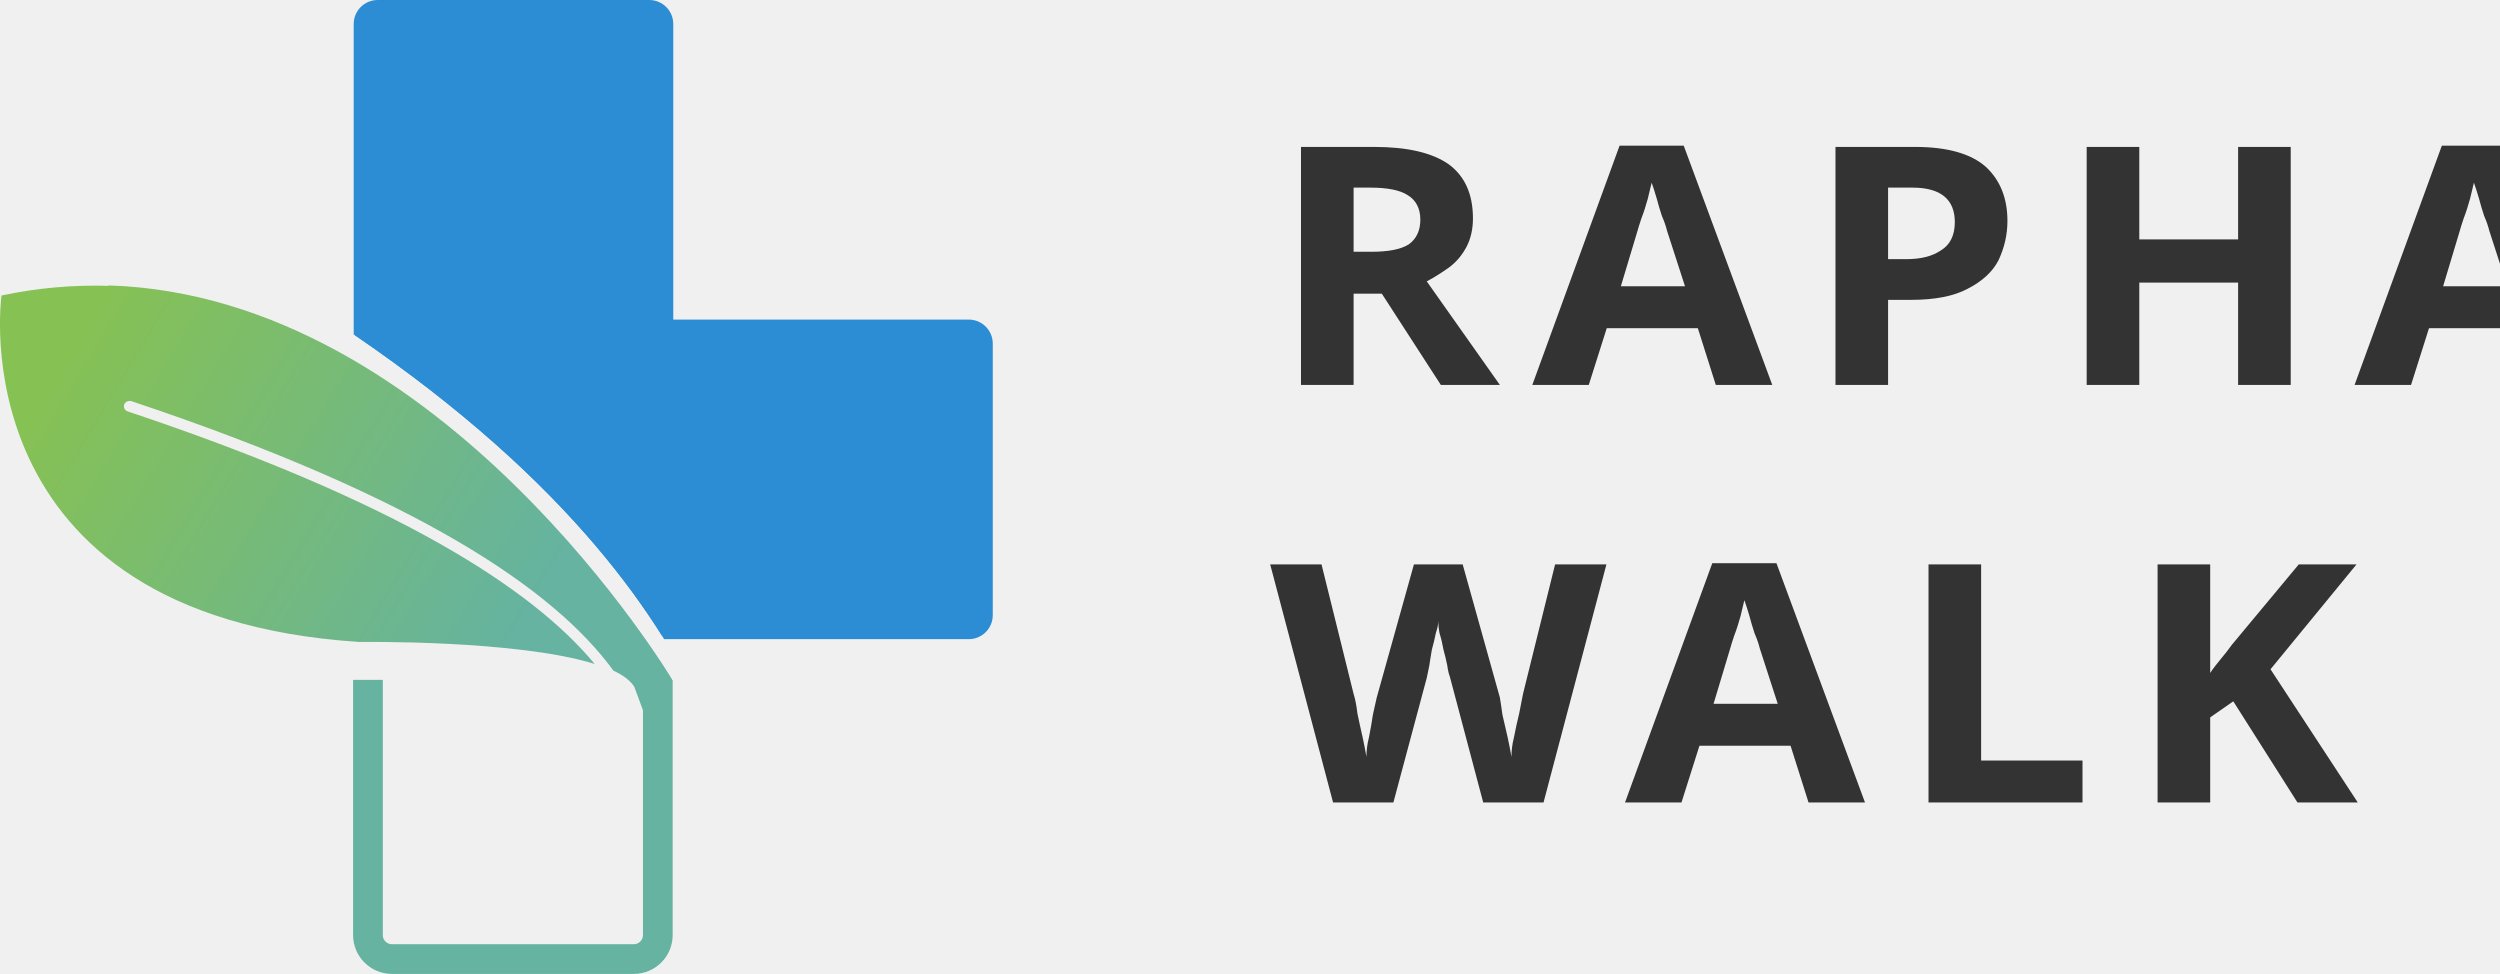
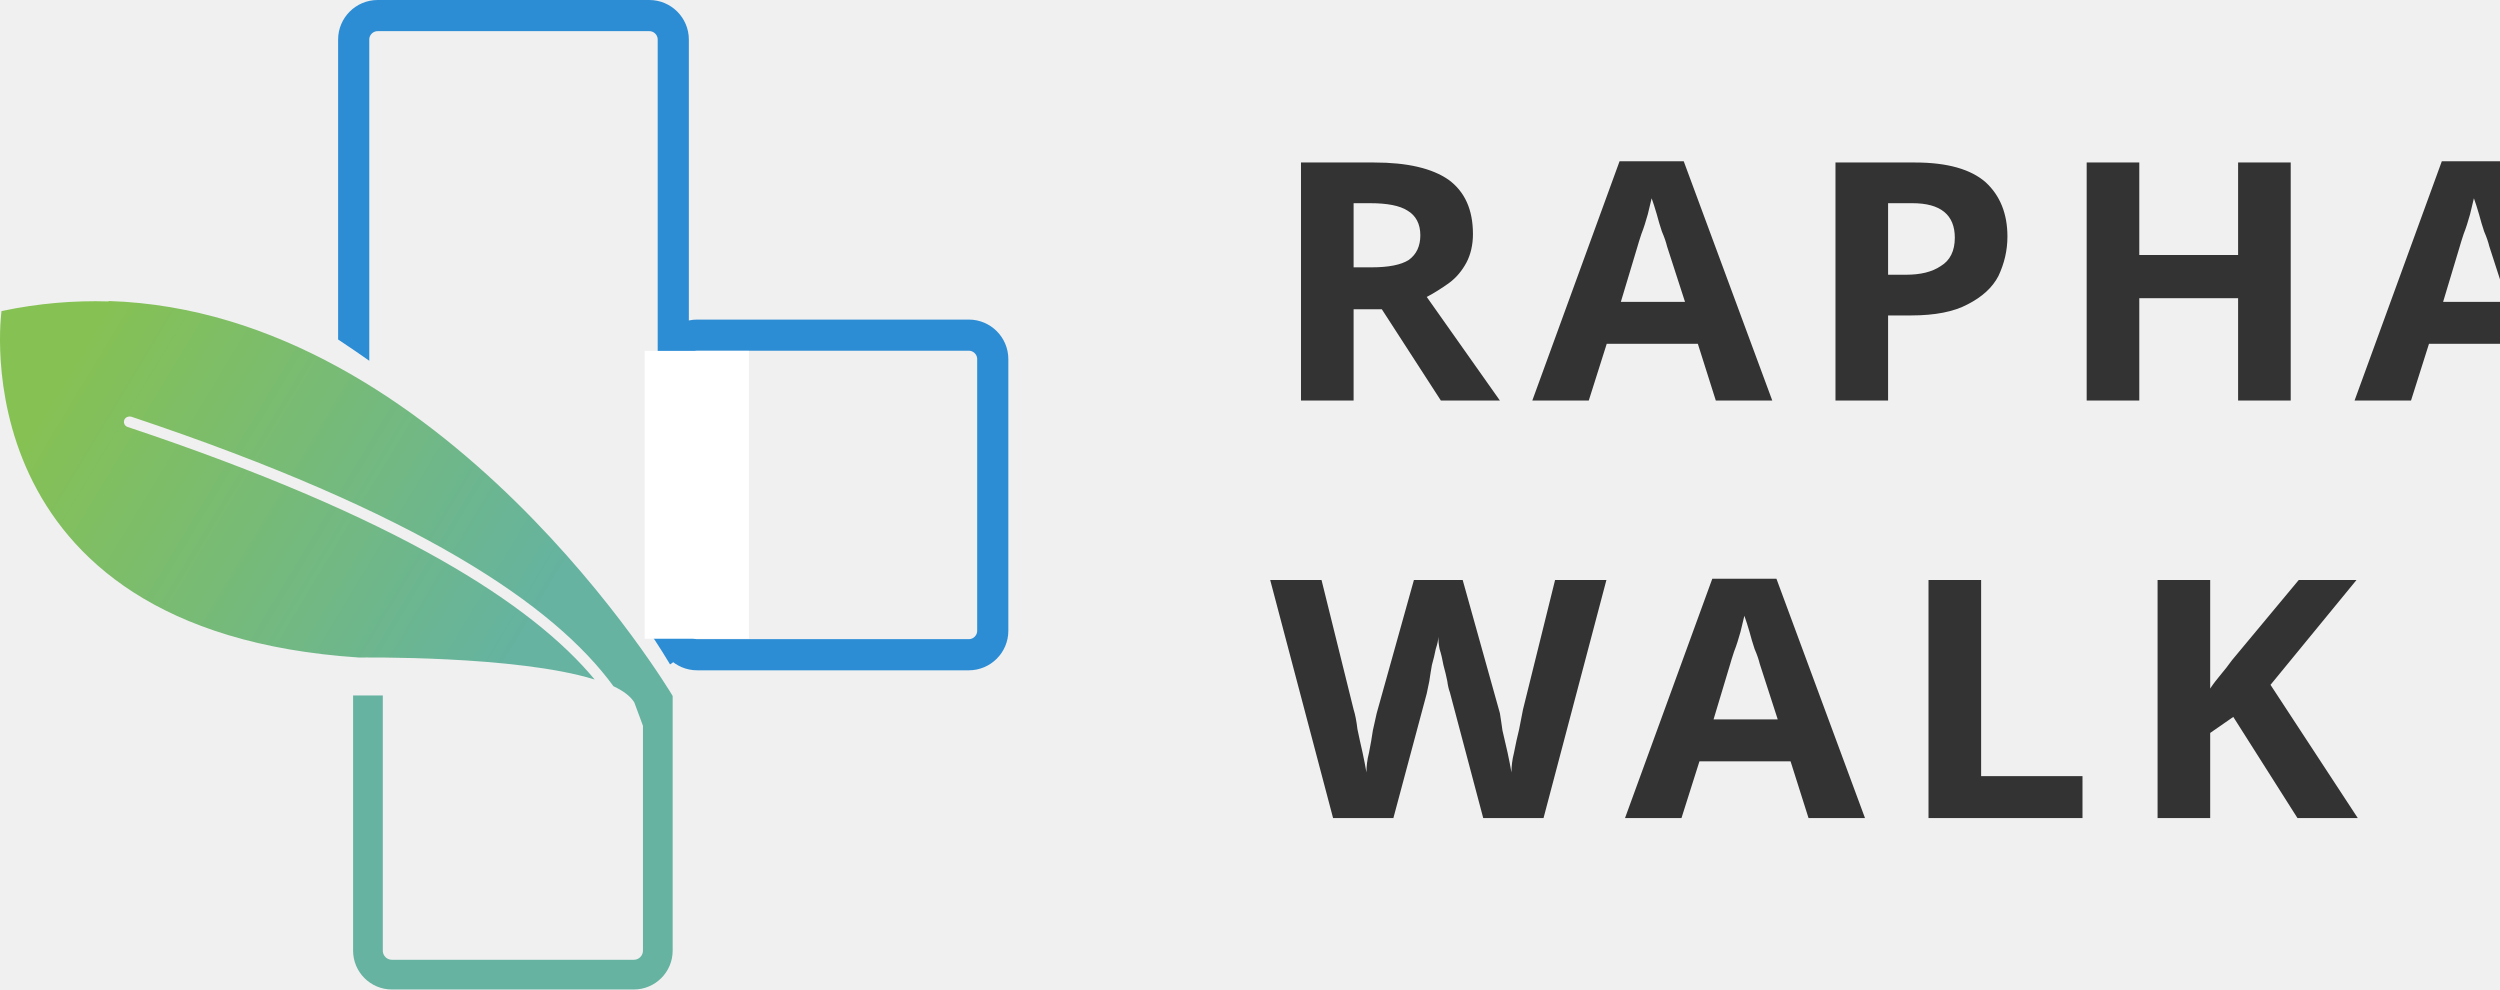
- <svg xmlns="http://www.w3.org/2000/svg" xmlns:xlink="http://www.w3.org/1999/xlink" id="svg8" version="1.1" viewBox="0 0 31.049 12.095" height="45.715" width="117.352">
+ <svg xmlns="http://www.w3.org/2000/svg" xmlns:xlink="http://www.w3.org/1999/xlink" width="117.352" height="46.447" viewBox="0 0 31.049 12.289" version="1.1" id="svg8">
  <defs id="defs2">
-     <clipPath id="clipPath8664-1-1" clipPathUnits="userSpaceOnUse">
-       <path id="path8666-3-3" d="m -384.701,-1355.905 c -0.539,-0.239 -0.06,-3.626 -6.455,-7.367 v -5.028 l 9.027,0.935 5.122,5.496 -2.011,5.963 z" style="fill:none;stroke:#000000;stroke-width:0.265px;stroke-linecap:butt;stroke-linejoin:miter;stroke-opacity:1" />
+     <clipPath clipPathUnits="userSpaceOnUse" id="clipPath8664-1-1">
+       <path style="fill:none;stroke:#000000;stroke-width:0.265px;stroke-linecap:butt;stroke-linejoin:miter;stroke-opacity:1" d="m -384.701,-1355.905 c -0.539,-0.239 -0.06,-3.626 -6.455,-7.367 v -5.028 l 9.027,0.935 5.122,5.496 -2.011,5.963 z" id="path8666-3-3" />
    </clipPath>
-     <clipPath id="clipPath8646-6-7" clipPathUnits="userSpaceOnUse">
-       <rect transform="rotate(90)" rx="0.298" ry="0.298" y="383.686" x="-1358.124" height="7.947" width="3.957" id="rect8648-8-9" style="opacity:1;fill:none;fill-opacity:1;stroke:#2c8dd5;stroke-width:0.387;stroke-linecap:round;stroke-linejoin:round;stroke-miterlimit:4;stroke-dasharray:none;stroke-dashoffset:0;stroke-opacity:1;paint-order:markers stroke fill" />
+     <clipPath clipPathUnits="userSpaceOnUse" id="clipPath8646-6-7">
+       <rect style="opacity:1;fill:none;fill-opacity:1;stroke:#2c8dd5;stroke-width:0.387;stroke-linecap:round;stroke-linejoin:round;stroke-miterlimit:4;stroke-dasharray:none;stroke-dashoffset:0;stroke-opacity:1;paint-order:markers stroke fill" id="rect8648-8-9" width="3.957" height="7.947" x="-1358.124" y="383.686" ry="0.298" rx="0.298" transform="rotate(90)" />
    </clipPath>
-     <linearGradient y2="-1326.921" x2="-391.81" y1="-1323.553" x1="-386.217" gradientTransform="translate(-1.424844,-35.40733)" gradientUnits="userSpaceOnUse" id="linearGradient8797" xlink:href="#linearGradient8588" />
+     <linearGradient xlink:href="#linearGradient8588" id="linearGradient8797" gradientUnits="userSpaceOnUse" gradientTransform="translate(-1.424844,-35.40733)" x1="-386.217" y1="-1323.553" x2="-391.81" y2="-1326.921" />
    <linearGradient id="linearGradient8588">
-       <stop id="stop8584" offset="0" style="stop-color:#65b3a0;stop-opacity:1" />
-       <stop id="stop8586" offset="1" style="stop-color:#86c154;stop-opacity:1" />
+       <stop style="stop-color:#65b3a0;stop-opacity:1" offset="0" id="stop8584" />
+       <stop style="stop-color:#86c154;stop-opacity:1" offset="1" id="stop8586" />
    </linearGradient>
  </defs>
-   <g transform="translate(-122.0586,994.1668)" id="layer1">
-     <g transform="translate(109.0661,36.84952)" id="g8808">
-       <g transform="translate(407.1822,335.5516)" id="g8673-3-2">
-         <g clip-path="url(#clipPath8664-1-1)" id="g8654-2-8">
-           <rect style="opacity:1;fill:#2c8dd5;fill-opacity:1;stroke:none;stroke-width:0.387;stroke-linecap:round;stroke-linejoin:round;stroke-miterlimit:4;stroke-dasharray:none;stroke-dashoffset:0;stroke-opacity:1;paint-order:markers stroke fill" id="rect8596-0-0" width="3.969" height="7.938" x="-389.797" y="-1366.568" ry="0.298" rx="0.298" />
-           <rect rx="0.298" ry="0.298" y="381.86" x="-1362.599" height="7.938" width="3.969" id="rect8598-2-3" style="opacity:1;fill:#2c8dd5;fill-opacity:1;stroke:none;stroke-width:0.387;stroke-linecap:round;stroke-linejoin:round;stroke-miterlimit:4;stroke-dasharray:none;stroke-dashoffset:0;stroke-opacity:1;paint-order:markers stroke fill" transform="rotate(90)" />
+   <g id="layer1" transform="translate(-122.0586,994.3604)">
+     <g id="g8808" transform="translate(109.0661,36.84952)">
+       <g id="g871">
+         <text transform="scale(1.020021,0.9803723)" id="text8736-6" y="-1046.783" x="28.204" style="font-style:normal;font-variant:normal;font-weight:bold;font-stretch:normal;font-size:4.233px;line-height:1.25;font-family:Candara;-inkscape-font-specification:'Candara Bold';font-variant-ligatures:normal;font-variant-caps:normal;font-variant-numeric:normal;font-feature-settings:normal;text-align:start;letter-spacing:0.397px;word-spacing:0px;writing-mode:lr-tb;text-anchor:start;fill:#333333;fill-opacity:1;stroke:none;stroke-width:0.265;stroke-miterlimit:4;stroke-dasharray:none;stroke-opacity:1" xml:space="preserve">
+           <tspan style="font-style:normal;font-variant:normal;font-weight:bold;font-stretch:normal;font-size:4.233px;font-family:Candara;-inkscape-font-specification:'Candara Bold';font-variant-ligatures:normal;font-variant-caps:normal;font-variant-numeric:normal;font-feature-settings:normal;text-align:start;letter-spacing:0.397px;writing-mode:lr-tb;text-anchor:start;fill:#333333;fill-opacity:1;stroke:none;stroke-width:0.265;stroke-miterlimit:4;stroke-dasharray:none;stroke-opacity:1" y="-1046.783" x="28.204" id="tspan8732-3">RAPHA </tspan>
+           <tspan id="tspan8734-9" style="font-style:normal;font-variant:normal;font-weight:bold;font-stretch:normal;font-size:4.233px;font-family:Candara;-inkscape-font-specification:'Candara Bold';font-variant-ligatures:normal;font-variant-caps:normal;font-variant-numeric:normal;font-feature-settings:normal;text-align:start;letter-spacing:0.397px;writing-mode:lr-tb;text-anchor:start;fill:#333333;fill-opacity:1;stroke:none;stroke-width:0.265;stroke-miterlimit:4;stroke-dasharray:none;stroke-opacity:1" y="-1041.492" x="28.204">WALK</tspan>
+         </text>
+         <g id="g858">
+           <g id="g8673-3-2" transform="translate(407.1822,335.5516)">
+             <g id="g8654-2-8" clip-path="url(#clipPath8664-1-1)">
+               <rect rx="0.298" ry="0.298" y="-1366.568" x="-389.797" height="7.938" width="3.969" id="rect8596-0-0" style="opacity:1;fill:none;fill-opacity:1;stroke:#2c8dd5;stroke-width:0.387;stroke-linecap:round;stroke-linejoin:round;stroke-miterlimit:4;stroke-dasharray:none;stroke-dashoffset:0;stroke-opacity:1;paint-order:markers stroke fill" />
+               <rect transform="rotate(90)" style="opacity:1;fill:none;fill-opacity:1;stroke:#2c8dd5;stroke-width:0.387;stroke-linecap:round;stroke-linejoin:round;stroke-miterlimit:4;stroke-dasharray:none;stroke-dashoffset:0;stroke-opacity:1;paint-order:markers stroke fill" id="rect8598-2-3" width="3.969" height="3.969" x="-1362.599" y="381.86" ry="0.298" rx="0.298" />
+             </g>
+             <rect rx="0.298" ry="0.298" y="-1362.604" x="-389.62" height="7.947" width="3.6" id="rect8602-4-3" style="opacity:1;fill:none;fill-opacity:1;stroke:#65b3a0;stroke-width:0.369;stroke-linecap:round;stroke-linejoin:round;stroke-miterlimit:4;stroke-dasharray:none;stroke-dashoffset:0;stroke-opacity:1;paint-order:markers stroke fill" clip-path="url(#clipPath8646-6-7)" />
+             <path style="fill:url(#linearGradient8797);fill-opacity:1;stroke:none;stroke-width:0.265px;stroke-linecap:butt;stroke-linejoin:miter;stroke-opacity:1" d="m -392.841,-1363.018 c -0.43,-0.013 -0.874,0.023 -1.33,0.12 0,0 -0.561,3.976 4.444,4.303 0,0 1.956,-0.029 2.923,0.273 -0.775,-0.935 -2.443,-2.015 -5.798,-3.136 a 0.066,0.066 0 0 1 0.008,-0.129 v 0 a 0.066,0.066 0 0 1 0.033,0 c 3.565,1.191 5.254,2.339 5.99,3.348 0.121,0.057 0.212,0.124 0.259,0.201 l 0.468,1.263 v -1.357 c 0,0 -2.842,-4.763 -6.996,-4.891 z" id="path8574-4-9" />
+           </g>
+           <rect y="-1026.852" x="20.999" height="3.575" width="1.295" id="rect849" style="opacity:1;fill:#ffffff;fill-opacity:1;stroke:none;stroke-width:0.529;stroke-linecap:round;stroke-linejoin:round;stroke-opacity:1;paint-order:markers stroke fill" />
        </g>
-         <rect clip-path="url(#clipPath8646-6-7)" style="opacity:1;fill:none;fill-opacity:1;stroke:#65b3a0;stroke-width:0.369;stroke-linecap:round;stroke-linejoin:round;stroke-miterlimit:4;stroke-dasharray:none;stroke-dashoffset:0;stroke-opacity:1;paint-order:markers stroke fill" id="rect8602-4-3" width="3.6" height="7.947" x="-389.62" y="-1362.604" ry="0.298" rx="0.298" />
-         <path id="path8574-4-9" d="m -392.841,-1363.018 c -0.43,-0.013 -0.874,0.023 -1.33,0.12 0,0 -0.561,3.976 4.444,4.303 0,0 1.956,-0.029 2.923,0.273 -0.775,-0.935 -2.443,-2.015 -5.798,-3.136 a 0.066,0.066 0 0 1 0.008,-0.129 v 0 a 0.066,0.066 0 0 1 0.033,0 c 3.565,1.191 5.254,2.339 5.99,3.348 0.121,0.057 0.212,0.124 0.259,0.201 l 0.468,1.263 v -1.357 c 0,0 -2.842,-4.763 -6.996,-4.891 z" style="fill:url(#linearGradient8797);fill-opacity:1;stroke:none;stroke-width:0.265px;stroke-linecap:butt;stroke-linejoin:miter;stroke-opacity:1" />
      </g>
-       <text transform="scale(1.020021,0.9803723)" id="text8736-6" y="-1046.783" x="28.204" style="font-style:normal;font-variant:normal;font-weight:bold;font-stretch:normal;font-size:4.233px;line-height:1.25;font-family:Candara;-inkscape-font-specification:'Candara Bold';font-variant-ligatures:normal;font-variant-caps:normal;font-variant-numeric:normal;font-feature-settings:normal;text-align:start;letter-spacing:0.397px;word-spacing:0px;writing-mode:lr-tb;text-anchor:start;fill:#333333;fill-opacity:1;stroke:none;stroke-width:0.265;stroke-miterlimit:4;stroke-dasharray:none;stroke-opacity:1" xml:space="preserve">
-         <tspan style="font-style:normal;font-variant:normal;font-weight:bold;font-stretch:normal;font-size:4.233px;font-family:Candara;-inkscape-font-specification:'Candara Bold';font-variant-ligatures:normal;font-variant-caps:normal;font-variant-numeric:normal;font-feature-settings:normal;text-align:start;letter-spacing:0.397px;writing-mode:lr-tb;text-anchor:start;fill:#333333;fill-opacity:1;stroke:none;stroke-width:0.265;stroke-miterlimit:4;stroke-dasharray:none;stroke-opacity:1" y="-1046.783" x="28.204" id="tspan8732-3">RAPHA </tspan>
-         <tspan id="tspan8734-9" style="font-style:normal;font-variant:normal;font-weight:bold;font-stretch:normal;font-size:4.233px;font-family:Candara;-inkscape-font-specification:'Candara Bold';font-variant-ligatures:normal;font-variant-caps:normal;font-variant-numeric:normal;font-feature-settings:normal;text-align:start;letter-spacing:0.397px;writing-mode:lr-tb;text-anchor:start;fill:#333333;fill-opacity:1;stroke:none;stroke-width:0.265;stroke-miterlimit:4;stroke-dasharray:none;stroke-opacity:1" y="-1041.492" x="28.204">WALK</tspan>
-       </text>
    </g>
  </g>
</svg>
